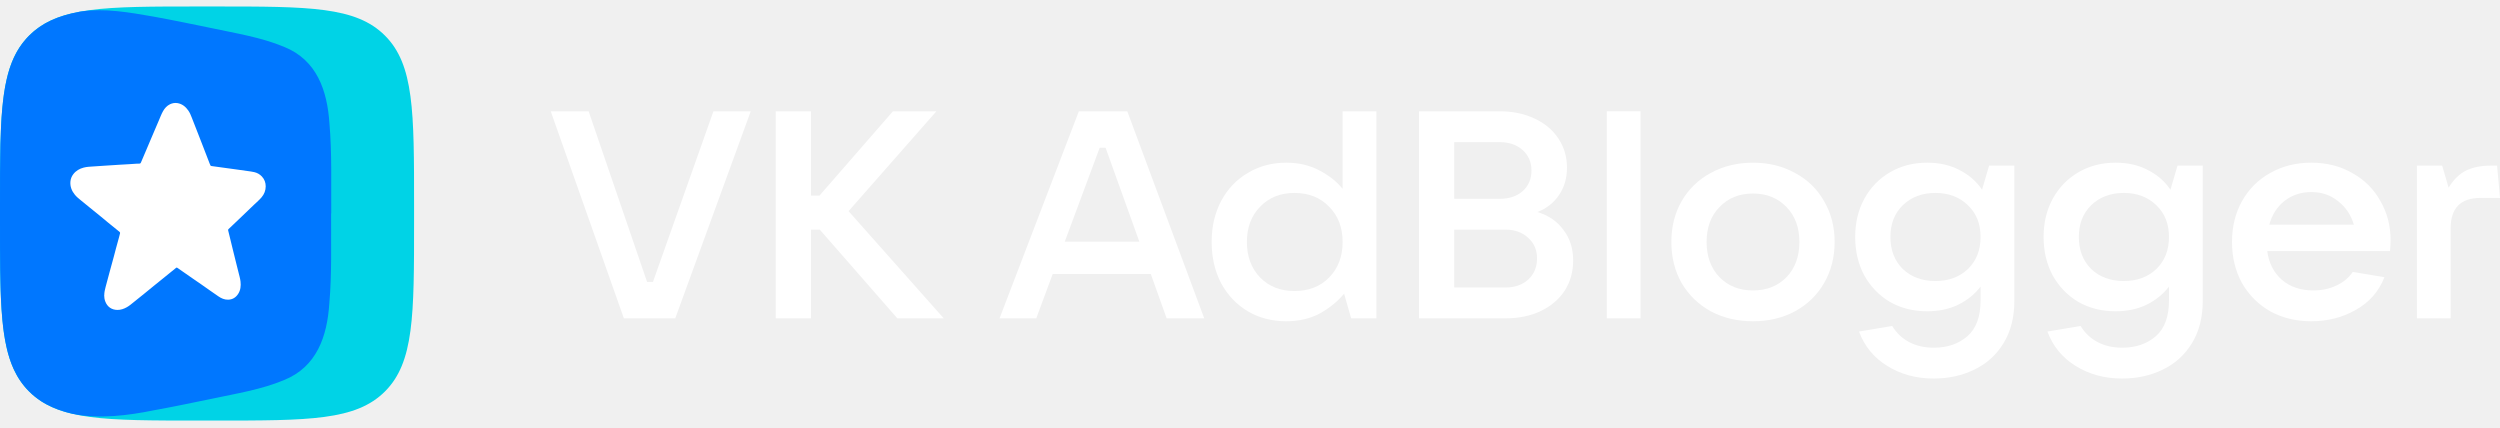
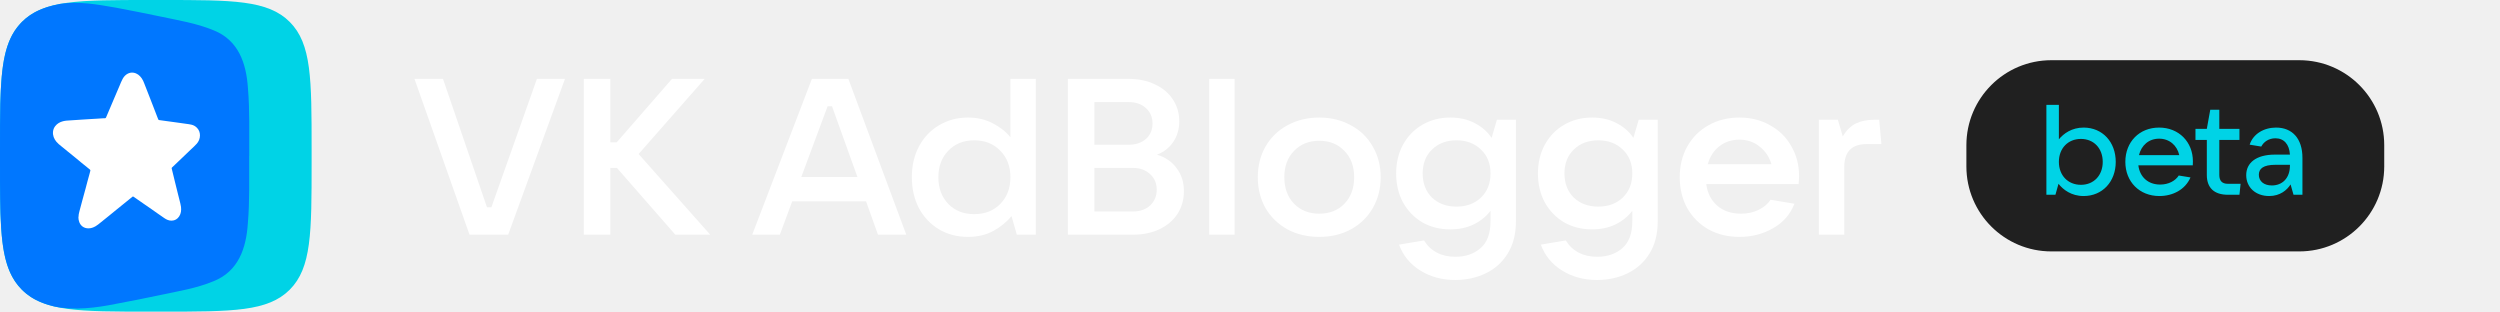
- <svg xmlns="http://www.w3.org/2000/svg" width="281" height="48" viewBox="0 0 281 48" fill="none">
-   <path d="M75.899 35.78H70.123L61.904 12.51H66.162L72.731 31.687H73.391L80.19 12.51H84.382L75.899 35.78Z" fill="white" />
-   <path d="M95.379 23.733L106.074 35.78H100.859L92.145 25.812H91.154V35.78H87.194V12.51H91.154V21.983H92.112L100.364 12.51H105.249L95.379 23.733Z" fill="white" />
-   <path d="M135.356 35.78H131.131L129.349 30.796H118.324L116.476 35.78H112.35L121.262 12.51H126.708L135.356 35.78ZM123.606 16.603L119.678 27.165H128.062L124.266 16.603H123.606Z" fill="white" />
-   <path d="M144.574 36.11C142.968 36.11 141.526 35.736 140.25 34.988C138.974 34.218 137.973 33.162 137.246 31.819C136.542 30.455 136.19 28.915 136.19 27.198C136.19 25.482 136.542 23.953 137.246 22.61C137.973 21.246 138.974 20.19 140.25 19.442C141.526 18.671 142.968 18.286 144.574 18.286C145.96 18.286 147.193 18.572 148.271 19.145C149.349 19.695 150.229 20.388 150.911 21.224V12.51H154.707V35.78H151.869L151.076 33.008C150.372 33.866 149.47 34.603 148.37 35.219C147.27 35.813 146.004 36.11 144.574 36.11ZM145.498 32.711C147.105 32.711 148.403 32.204 149.393 31.192C150.405 30.158 150.911 28.827 150.911 27.198C150.911 25.57 150.405 24.25 149.393 23.237C148.403 22.203 147.105 21.686 145.498 21.686C143.914 21.686 142.627 22.203 141.636 23.237C140.646 24.25 140.151 25.57 140.151 27.198C140.151 28.827 140.646 30.158 141.636 31.192C142.627 32.204 143.914 32.711 145.498 32.711Z" fill="white" />
-   <path d="M172.796 23.831C174.05 24.206 175.029 24.877 175.734 25.845C176.46 26.791 176.823 27.935 176.823 29.278C176.823 30.554 176.504 31.687 175.866 32.678C175.227 33.646 174.336 34.405 173.192 34.955C172.048 35.505 170.727 35.78 169.231 35.78H159.494V12.51H168.571C170.045 12.51 171.355 12.785 172.499 13.335C173.643 13.863 174.534 14.611 175.172 15.58C175.811 16.548 176.13 17.637 176.13 18.847C176.13 20.014 175.833 21.037 175.238 21.917C174.644 22.797 173.83 23.435 172.796 23.831ZM163.455 15.976V22.346H168.571C169.627 22.346 170.485 22.06 171.145 21.488C171.806 20.894 172.136 20.124 172.136 19.177C172.136 18.231 171.806 17.461 171.145 16.867C170.485 16.273 169.627 15.976 168.571 15.976H163.455ZM169.231 32.314C170.265 32.314 171.112 32.017 171.773 31.423C172.433 30.807 172.763 30.015 172.763 29.047C172.763 28.101 172.433 27.33 171.773 26.736C171.112 26.12 170.265 25.812 169.231 25.812H163.455V32.314H169.231Z" fill="white" />
-   <path d="M184.399 35.78H180.603V12.51H184.399V35.78Z" fill="white" />
-   <path d="M197.037 36.11C195.277 36.11 193.692 35.736 192.284 34.988C190.898 34.218 189.808 33.162 189.016 31.819C188.246 30.455 187.861 28.915 187.861 27.198C187.861 25.482 188.246 23.953 189.016 22.61C189.808 21.246 190.898 20.19 192.284 19.442C193.692 18.671 195.277 18.286 197.037 18.286C198.797 18.286 200.371 18.671 201.757 19.442C203.165 20.19 204.255 21.246 205.025 22.61C205.817 23.953 206.213 25.482 206.213 27.198C206.213 28.915 205.817 30.455 205.025 31.819C204.255 33.162 203.165 34.218 201.757 34.988C200.371 35.736 198.797 36.11 197.037 36.11ZM197.037 32.645C198.577 32.645 199.832 32.149 200.8 31.159C201.768 30.147 202.252 28.827 202.252 27.198C202.252 25.57 201.768 24.261 200.8 23.27C199.832 22.258 198.577 21.752 197.037 21.752C195.497 21.752 194.242 22.258 193.274 23.27C192.306 24.261 191.822 25.57 191.822 27.198C191.822 28.827 192.306 30.147 193.274 31.159C194.242 32.149 195.497 32.645 197.037 32.645Z" fill="white" />
-   <path d="M217.336 42.547C215.377 42.547 213.639 42.074 212.121 41.127C210.624 40.203 209.568 38.916 208.952 37.266L212.682 36.638C213.166 37.431 213.804 38.036 214.596 38.454C215.388 38.872 216.312 39.081 217.369 39.081C218.887 39.081 220.141 38.652 221.132 37.794C222.122 36.935 222.617 35.593 222.617 33.767V32.215C221.957 33.074 221.11 33.756 220.075 34.262C219.063 34.746 217.908 34.988 216.61 34.988C215.047 34.988 213.65 34.636 212.418 33.932C211.207 33.206 210.25 32.215 209.546 30.961C208.864 29.685 208.523 28.244 208.523 26.637C208.523 25.031 208.864 23.601 209.546 22.346C210.25 21.07 211.207 20.08 212.418 19.375C213.65 18.649 215.047 18.286 216.61 18.286C217.996 18.286 219.206 18.561 220.24 19.111C221.297 19.64 222.144 20.377 222.782 21.323L223.574 18.616H226.413V33.8C226.413 35.67 226.006 37.266 225.191 38.586C224.377 39.906 223.277 40.896 221.891 41.556C220.526 42.217 219.008 42.547 217.336 42.547ZM217.534 31.588C219.03 31.588 220.251 31.137 221.198 30.235C222.144 29.311 222.617 28.111 222.617 26.637C222.617 25.163 222.144 23.975 221.198 23.072C220.251 22.148 219.03 21.686 217.534 21.686C216.037 21.686 214.816 22.148 213.87 23.072C212.946 23.975 212.484 25.163 212.484 26.637C212.484 28.111 212.946 29.311 213.87 30.235C214.816 31.137 216.037 31.588 217.534 31.588Z" fill="white" />
-   <path d="M238.513 42.547C236.555 42.547 234.816 42.074 233.298 41.127C231.802 40.203 230.746 38.916 230.129 37.266L233.859 36.638C234.343 37.431 234.981 38.036 235.774 38.454C236.566 38.872 237.49 39.081 238.546 39.081C240.065 39.081 241.319 38.652 242.309 37.794C243.299 36.935 243.794 35.593 243.794 33.767V32.215C243.134 33.074 242.287 33.756 241.253 34.262C240.241 34.746 239.085 34.988 237.787 34.988C236.225 34.988 234.827 34.636 233.595 33.932C232.385 33.206 231.428 32.215 230.724 30.961C230.041 29.685 229.7 28.244 229.7 26.637C229.7 25.031 230.041 23.601 230.724 22.346C231.428 21.07 232.385 20.08 233.595 19.375C234.827 18.649 236.225 18.286 237.787 18.286C239.173 18.286 240.384 18.561 241.418 19.111C242.474 19.64 243.321 20.377 243.959 21.323L244.752 18.616H247.59V33.8C247.59 35.67 247.183 37.266 246.369 38.586C245.555 39.906 244.455 40.896 243.068 41.556C241.704 42.217 240.186 42.547 238.513 42.547ZM238.711 31.588C240.208 31.588 241.429 31.137 242.375 30.235C243.321 29.311 243.794 28.111 243.794 26.637C243.794 25.163 243.321 23.975 242.375 23.072C241.429 22.148 240.208 21.686 238.711 21.686C237.215 21.686 235.994 22.148 235.047 23.072C234.123 23.975 233.661 25.163 233.661 26.637C233.661 28.111 234.123 29.311 235.047 30.235C235.994 31.137 237.215 31.588 238.711 31.588Z" fill="white" />
-   <path d="M268.702 27C268.702 27.33 268.68 27.737 268.636 28.221H254.839C255.015 29.564 255.565 30.642 256.489 31.456C257.413 32.248 258.591 32.645 260.021 32.645C260.989 32.645 261.858 32.458 262.628 32.083C263.421 31.709 264.026 31.203 264.444 30.565L268.009 31.159C267.393 32.743 266.325 33.965 264.807 34.823C263.311 35.681 261.638 36.11 259.79 36.11C258.073 36.11 256.533 35.736 255.169 34.988C253.827 34.218 252.77 33.162 252 31.819C251.252 30.455 250.878 28.915 250.878 27.198C250.878 25.482 251.252 23.953 252 22.61C252.77 21.246 253.827 20.19 255.169 19.442C256.533 18.671 258.073 18.286 259.79 18.286C261.506 18.286 263.036 18.671 264.378 19.442C265.742 20.19 266.798 21.235 267.547 22.577C268.317 23.898 268.702 25.372 268.702 27ZM259.79 21.587C258.646 21.587 257.644 21.917 256.786 22.577C255.95 23.237 255.378 24.129 255.07 25.251H264.576C264.246 24.151 263.652 23.27 262.793 22.61C261.957 21.928 260.956 21.587 259.79 21.587Z" fill="white" />
-   <path d="M271.66 35.78V18.616H274.498L275.224 21.092C275.775 20.19 276.424 19.552 277.172 19.177C277.942 18.803 278.866 18.616 279.944 18.616H280.671L281.001 22.247H278.822C276.578 22.247 275.455 23.38 275.455 25.647V35.78H271.66Z" fill="white" />
-   <path d="M0 23.069C0 12.537 0 7.273 3.272 4.001C6.544 0.729 11.808 0.729 22.34 0.729H24.202C34.734 0.729 39.998 0.729 43.27 4.001C46.542 7.273 46.542 12.537 46.542 23.069V24.931C46.542 35.463 46.542 40.727 43.27 43.999C39.998 47.271 34.734 47.271 24.202 47.271H22.34C11.808 47.271 6.544 47.271 3.272 43.999C0 40.727 0 35.463 0 24.931V23.069Z" fill="#00D3E6" />
-   <path d="M37.231 24C37.208 20.63 37.319 17.251 37.031 13.886C36.784 10.191 35.63 6.747 31.921 5.262C29.347 4.192 26.578 3.759 23.865 3.177C21.678 2.73 19.495 2.274 17.303 1.874C14.566 1.399 11.76 0.883 8.987 1.311C8.963 1.311 8.94 1.32 8.917 1.325C6.487 1.781 4.696 2.581 3.276 4.001C3.276 4.001 3.272 4.006 3.267 4.01C3.202 4.075 3.141 4.145 3.076 4.21C3.025 4.262 2.978 4.317 2.932 4.369C0.745 6.826 0.191 10.382 0.047 16.241C0 18.233 0 20.495 0 23.069V24.931C0 28.882 0 32.089 0.172 34.728C0.172 34.732 0.172 34.737 0.172 34.746C0.2 35.137 0.228 35.514 0.261 35.882C0.47 38.158 0.852 39.978 1.531 41.472C1.973 42.435 2.536 43.268 3.267 43.999C3.486 44.218 3.714 44.422 3.951 44.609C3.965 44.623 3.984 44.632 3.998 44.646C4.202 44.809 4.416 44.958 4.631 45.102C4.705 45.153 4.784 45.2 4.863 45.246C4.97 45.311 5.082 45.372 5.189 45.432C6.055 45.907 7.041 46.256 8.172 46.517C11.109 47.122 14.394 46.708 17.289 46.117C19.486 45.721 21.668 45.26 23.851 44.813C26.564 44.232 29.333 43.799 31.907 42.728C35.616 41.239 36.77 37.809 37.017 34.104C37.31 30.744 37.198 27.365 37.217 23.991L37.231 24Z" fill="#0077FF" />
-   <path d="M11.719 33.178C11.719 32.866 11.788 32.563 11.867 32.266C12.021 31.698 12.17 31.125 12.324 30.557C12.477 29.999 12.631 29.436 12.784 28.877C12.873 28.547 12.957 28.216 13.045 27.886C13.152 27.49 13.264 27.095 13.371 26.699C13.413 26.541 13.455 26.387 13.492 26.229C13.51 26.159 13.492 26.103 13.431 26.057C12.994 25.708 12.561 25.354 12.128 25C11.882 24.796 11.635 24.591 11.388 24.386C10.969 24.046 10.55 23.706 10.132 23.367C9.806 23.101 9.48 22.831 9.149 22.566C8.893 22.361 8.638 22.157 8.423 21.901C8.065 21.463 7.865 20.974 7.916 20.397C7.944 20.095 8.051 19.82 8.242 19.574C8.54 19.187 8.94 18.959 9.405 18.838C9.768 18.741 10.136 18.736 10.504 18.708C10.876 18.685 11.253 18.666 11.626 18.633C11.835 18.615 12.04 18.61 12.249 18.592C12.668 18.559 13.092 18.545 13.51 18.512C13.832 18.485 14.157 18.475 14.479 18.457C14.781 18.438 15.084 18.415 15.391 18.396C15.484 18.391 15.577 18.391 15.67 18.391C15.754 18.391 15.805 18.354 15.838 18.275C16.042 17.791 16.252 17.307 16.456 16.823C16.643 16.386 16.829 15.953 17.01 15.515C17.29 14.854 17.569 14.193 17.857 13.533C18.011 13.183 18.137 12.825 18.328 12.49C18.514 12.159 18.765 11.885 19.109 11.717C19.37 11.592 19.645 11.545 19.933 11.587C20.468 11.671 20.85 11.983 21.153 12.406C21.325 12.648 21.441 12.914 21.544 13.188C21.772 13.774 22.004 14.361 22.232 14.947C22.433 15.459 22.633 15.967 22.828 16.479C23.07 17.102 23.312 17.73 23.554 18.359C23.582 18.433 23.619 18.503 23.647 18.578C23.666 18.629 23.708 18.657 23.759 18.661C24.154 18.708 24.546 18.768 24.941 18.824C25.383 18.889 25.83 18.945 26.277 19.006C26.784 19.076 27.291 19.15 27.799 19.22C28.055 19.257 28.315 19.285 28.571 19.346C28.906 19.42 29.195 19.583 29.437 19.839C29.73 20.151 29.865 20.528 29.865 20.947C29.865 21.412 29.698 21.826 29.4 22.18C29.153 22.473 28.855 22.72 28.581 22.985C28.129 23.418 27.673 23.855 27.222 24.288C26.891 24.605 26.561 24.921 26.226 25.238C26.049 25.405 25.872 25.573 25.695 25.74C25.644 25.787 25.625 25.833 25.644 25.899C25.728 26.22 25.802 26.541 25.881 26.862C25.97 27.225 26.053 27.593 26.146 27.956C26.226 28.254 26.3 28.556 26.37 28.859C26.435 29.138 26.514 29.408 26.575 29.687C26.645 29.99 26.738 30.292 26.803 30.595C26.882 30.944 26.998 31.288 27.035 31.646C27.087 32.135 27.045 32.619 26.761 33.047C26.5 33.443 26.133 33.671 25.644 33.685C25.23 33.694 24.876 33.536 24.546 33.308C24.22 33.085 23.898 32.861 23.573 32.633C23.247 32.405 22.926 32.172 22.6 31.949C22.284 31.73 21.962 31.512 21.646 31.293C21.404 31.125 21.166 30.958 20.924 30.79C20.589 30.557 20.259 30.329 19.924 30.097C19.877 30.064 19.84 30.069 19.798 30.101C19.375 30.446 18.951 30.79 18.528 31.13C18.146 31.437 17.769 31.744 17.387 32.051C17.006 32.363 16.629 32.675 16.247 32.982C15.838 33.317 15.423 33.643 15.009 33.978C14.772 34.169 14.539 34.369 14.269 34.523C13.929 34.718 13.566 34.844 13.175 34.835C12.561 34.821 12.068 34.504 11.835 33.89C11.746 33.657 11.709 33.415 11.709 33.164L11.719 33.178Z" fill="white" />
+ <svg xmlns="http://www.w3.org/2000/svg" width="353" height="44" viewBox="0 0 353 44" fill="none">
+   <path d="M71.755 33.137H66.294L58.524 11.137H62.55L68.76 29.267H69.384L75.812 11.137H79.775L71.755 33.137Z" fill="white" />
+   <path d="M90.171 21.747L100.282 33.137H95.351L87.113 23.713H86.177V33.137H82.433V11.137H86.177V20.093H87.082L94.883 11.137H99.501L90.171 21.747Z" fill="white" />
+   <path d="M127.965 33.137H123.971L122.286 28.425H111.863L110.116 33.137H106.215L114.64 11.137H119.789L127.965 33.137ZM116.856 15.007L113.143 24.992H121.069L117.48 15.007H116.856Z" fill="white" />
+   <path d="M136.679 33.449C135.161 33.449 133.798 33.095 132.591 32.388C131.385 31.66 130.438 30.661 129.752 29.392C129.086 28.102 128.753 26.646 128.753 25.024C128.753 23.401 129.086 21.955 129.752 20.686C130.438 19.396 131.385 18.398 132.591 17.691C133.798 16.962 135.161 16.598 136.679 16.598C137.99 16.598 139.155 16.869 140.174 17.41C141.194 17.93 142.026 18.585 142.671 19.376V11.137H146.259V33.137H143.576L142.827 30.516C142.161 31.327 141.308 32.024 140.268 32.606C139.228 33.168 138.032 33.449 136.679 33.449ZM137.553 30.235C139.072 30.235 140.299 29.756 141.235 28.799C142.192 27.822 142.671 26.563 142.671 25.024C142.671 23.484 142.192 22.236 141.235 21.279C140.299 20.301 139.072 19.812 137.553 19.812C136.055 19.812 134.838 20.301 133.902 21.279C132.966 22.236 132.498 23.484 132.498 25.024C132.498 26.563 132.966 27.822 133.902 28.799C134.838 29.756 136.055 30.235 137.553 30.235Z" fill="white" />
+   <path d="M163.36 21.841C164.546 22.194 165.471 22.829 166.137 23.744C166.824 24.639 167.167 25.721 167.167 26.99C167.167 28.196 166.865 29.267 166.262 30.204C165.659 31.119 164.816 31.837 163.734 32.357C162.653 32.877 161.404 33.137 159.99 33.137H150.784V11.137H159.366C160.759 11.137 161.997 11.398 163.079 11.918C164.161 12.417 165.003 13.124 165.607 14.04C166.21 14.955 166.512 15.985 166.512 17.129C166.512 18.231 166.231 19.199 165.669 20.031C165.107 20.863 164.338 21.466 163.36 21.841ZM154.529 14.414V20.437H159.366C160.364 20.437 161.176 20.166 161.8 19.625C162.424 19.064 162.736 18.335 162.736 17.441C162.736 16.546 162.424 15.818 161.8 15.257C161.176 14.695 160.364 14.414 159.366 14.414H154.529ZM159.99 29.86C160.968 29.86 161.768 29.58 162.393 29.018C163.017 28.435 163.329 27.686 163.329 26.771C163.329 25.877 163.017 25.148 162.393 24.587C161.768 24.004 160.968 23.713 159.99 23.713H154.529V29.86H159.99Z" fill="white" />
+   <path d="M174.329 33.137H170.741V11.137H174.329V33.137Z" fill="white" />
+   <path d="M186.277 33.449C184.613 33.449 183.115 33.095 181.784 32.388C180.473 31.66 179.443 30.661 178.694 29.392C177.966 28.102 177.602 26.646 177.602 25.024C177.602 23.401 177.966 21.955 178.694 20.686C179.443 19.396 180.473 18.398 181.784 17.691C183.115 16.962 184.613 16.598 186.277 16.598C187.941 16.598 189.429 16.962 190.739 17.691C192.071 18.398 193.101 19.396 193.829 20.686C194.578 21.955 194.952 23.401 194.952 25.024C194.952 26.646 194.578 28.102 193.829 29.392C193.101 30.661 192.071 31.66 190.739 32.388C189.429 33.095 187.941 33.449 186.277 33.449ZM186.277 30.172C187.733 30.172 188.919 29.704 189.834 28.768C190.75 27.811 191.207 26.563 191.207 25.024C191.207 23.484 190.75 22.246 189.834 21.31C188.919 20.353 187.733 19.875 186.277 19.875C184.821 19.875 183.635 20.353 182.72 21.31C181.804 22.246 181.347 23.484 181.347 25.024C181.347 26.563 181.804 27.811 182.72 28.768C183.635 29.704 184.821 30.172 186.277 30.172Z" fill="white" />
+   <path d="M205.467 39.534C203.616 39.534 201.972 39.087 200.537 38.192C199.122 37.318 198.124 36.101 197.541 34.541L201.067 33.948C201.525 34.697 202.128 35.269 202.877 35.664C203.626 36.06 204.5 36.257 205.499 36.257C206.934 36.257 208.12 35.852 209.056 35.04C209.992 34.229 210.46 32.96 210.46 31.233V29.767C209.836 30.578 209.035 31.223 208.057 31.701C207.1 32.159 206.008 32.388 204.781 32.388C203.304 32.388 201.983 32.055 200.818 31.389C199.674 30.703 198.769 29.767 198.103 28.581C197.458 27.374 197.136 26.012 197.136 24.493C197.136 22.975 197.458 21.622 198.103 20.437C198.769 19.23 199.674 18.294 200.818 17.628C201.983 16.942 203.304 16.598 204.781 16.598C206.091 16.598 207.236 16.858 208.213 17.378C209.212 17.878 210.013 18.575 210.616 19.469L211.365 16.91H214.049V31.265C214.049 33.033 213.664 34.541 212.894 35.789C212.124 37.038 211.084 37.974 209.774 38.598C208.484 39.222 207.048 39.534 205.467 39.534ZM205.655 29.174C207.069 29.174 208.224 28.747 209.118 27.895C210.013 27.021 210.46 25.887 210.46 24.493C210.46 23.099 210.013 21.976 209.118 21.123C208.224 20.249 207.069 19.812 205.655 19.812C204.24 19.812 203.085 20.249 202.191 21.123C201.317 21.976 200.88 23.099 200.88 24.493C200.88 25.887 201.317 27.021 202.191 27.895C203.085 28.747 204.24 29.174 205.655 29.174Z" fill="white" />
+   <path d="M225.488 39.534C223.637 39.534 221.993 39.087 220.558 38.192C219.143 37.318 218.145 36.101 217.562 34.541L221.088 33.948C221.546 34.697 222.149 35.269 222.898 35.664C223.647 36.06 224.521 36.257 225.52 36.257C226.955 36.257 228.141 35.852 229.077 35.04C230.013 34.229 230.481 32.96 230.481 31.233V29.767C229.857 30.578 229.056 31.223 228.078 31.701C227.121 32.159 226.029 32.388 224.802 32.388C223.325 32.388 222.004 32.055 220.839 31.389C219.695 30.703 218.79 29.767 218.124 28.581C217.479 27.374 217.157 26.012 217.157 24.493C217.157 22.975 217.479 21.622 218.124 20.437C218.79 19.23 219.695 18.294 220.839 17.628C222.004 16.942 223.325 16.598 224.802 16.598C226.112 16.598 227.257 16.858 228.234 17.378C229.233 17.878 230.034 18.575 230.637 19.469L231.386 16.91H234.07V31.265C234.07 33.033 233.685 34.541 232.915 35.789C232.145 37.038 231.105 37.974 229.795 38.598C228.505 39.222 227.069 39.534 225.488 39.534ZM225.676 29.174C227.09 29.174 228.245 28.747 229.139 27.895C230.034 27.021 230.481 25.887 230.481 24.493C230.481 23.099 230.034 21.976 229.139 21.123C228.245 20.249 227.09 19.812 225.676 19.812C224.261 19.812 223.106 20.249 222.212 21.123C221.338 21.976 220.901 23.099 220.901 24.493C220.901 25.887 221.338 27.021 222.212 27.895C223.106 28.747 224.261 29.174 225.676 29.174Z" fill="white" />
+   <path d="M254.028 24.836C254.028 25.148 254.007 25.533 253.966 25.991H240.922C241.089 27.26 241.609 28.279 242.482 29.049C243.356 29.798 244.469 30.172 245.821 30.172C246.737 30.172 247.558 29.996 248.287 29.642C249.035 29.288 249.608 28.81 250.003 28.207L253.373 28.768C252.79 30.266 251.782 31.421 250.346 32.232C248.931 33.043 247.35 33.449 245.603 33.449C243.98 33.449 242.524 33.095 241.234 32.388C239.965 31.66 238.967 30.661 238.239 29.392C237.531 28.102 237.178 26.646 237.178 25.024C237.178 23.401 237.531 21.955 238.239 20.686C238.967 19.396 239.965 18.398 241.234 17.691C242.524 16.962 243.98 16.598 245.603 16.598C247.226 16.598 248.671 16.962 249.94 17.691C251.23 18.398 252.229 19.386 252.936 20.655C253.664 21.903 254.028 23.297 254.028 24.836ZM245.603 19.719C244.521 19.719 243.575 20.031 242.763 20.655C241.973 21.279 241.432 22.122 241.141 23.183H250.128C249.816 22.142 249.254 21.31 248.443 20.686C247.652 20.041 246.706 19.719 245.603 19.719Z" fill="white" />
+   <path d="M256.824 33.137V16.91H259.508L260.195 19.251C260.715 18.398 261.328 17.795 262.036 17.441C262.764 17.087 263.638 16.91 264.657 16.91H265.343L265.655 20.343H263.596C261.474 20.343 260.413 21.414 260.413 23.557V33.137H256.824Z" fill="white" />
+   <path d="M0 21.12C0 11.163 0 6.186 3.093 3.093C6.186 6.10352e-05 11.163 6.10352e-05 21.12 6.10352e-05H22.88C32.837 6.10352e-05 37.814 6.10352e-05 40.907 3.093C44 6.186 44 11.163 44 21.12V22.88C44 32.837 44 37.814 40.907 40.907C37.814 44 32.837 44 22.88 44H21.12C11.163 44 6.186 44 3.093 40.907C0 37.814 0 32.837 0 22.88V21.12Z" fill="#00D3E6" />
+   <path d="M35.197 22C35.175 18.814 35.281 15.62 35.008 12.439C34.775 8.945 33.684 5.689 30.177 4.285C27.744 3.273 25.127 2.864 22.562 2.314C20.494 1.892 18.43 1.461 16.358 1.082C13.771 0.633 11.118 0.145 8.496 0.55C8.474 0.55 8.452 0.559 8.43 0.563C6.133 0.994 4.439 1.751 3.097 3.093C3.097 3.093 3.093 3.097 3.089 3.102C3.027 3.163 2.97 3.229 2.908 3.291C2.86 3.339 2.816 3.392 2.772 3.441C0.704 5.764 0.18 9.125 0.044 14.665C0 16.548 0 18.687 0 21.12V22.88C0 26.615 0 29.647 0.163 32.142C0.163 32.146 0.163 32.151 0.163 32.159C0.189 32.529 0.216 32.885 0.246 33.233C0.444 35.385 0.805 37.105 1.448 38.517C1.865 39.428 2.398 40.216 3.089 40.907C3.295 41.113 3.511 41.307 3.735 41.483C3.749 41.496 3.766 41.505 3.779 41.518C3.973 41.672 4.175 41.813 4.378 41.949C4.448 41.998 4.523 42.042 4.598 42.086C4.699 42.147 4.804 42.205 4.906 42.262C5.724 42.711 6.657 43.041 7.726 43.287C10.502 43.859 13.608 43.467 16.345 42.909C18.422 42.535 20.485 42.099 22.548 41.677C25.113 41.127 27.731 40.717 30.164 39.705C33.671 38.297 34.762 35.055 34.995 31.552C35.272 28.375 35.167 25.181 35.184 21.991L35.197 22Z" fill="#0077FF" />
+   <path d="M11.079 30.676C11.079 30.382 11.145 30.096 11.22 29.814C11.365 29.277 11.506 28.736 11.651 28.199C11.796 27.671 11.942 27.139 12.087 26.611C12.17 26.298 12.25 25.986 12.333 25.674C12.434 25.3 12.54 24.926 12.641 24.552C12.681 24.402 12.72 24.257 12.756 24.107C12.773 24.041 12.756 23.988 12.698 23.944C12.285 23.614 11.876 23.28 11.466 22.946C11.233 22.752 11 22.558 10.767 22.365C10.371 22.044 9.975 21.722 9.579 21.401C9.271 21.15 8.963 20.895 8.65 20.644C8.408 20.451 8.166 20.257 7.964 20.015C7.625 19.602 7.436 19.14 7.484 18.594C7.511 18.308 7.612 18.049 7.792 17.815C8.074 17.45 8.452 17.235 8.892 17.12C9.236 17.028 9.583 17.023 9.931 16.997C10.283 16.975 10.639 16.957 10.991 16.927C11.189 16.909 11.383 16.904 11.581 16.887C11.977 16.856 12.377 16.843 12.773 16.812C13.077 16.786 13.385 16.777 13.688 16.759C13.974 16.742 14.26 16.72 14.551 16.702C14.639 16.698 14.727 16.698 14.815 16.698C14.894 16.698 14.942 16.663 14.973 16.588C15.167 16.13 15.365 15.672 15.558 15.215C15.734 14.801 15.91 14.392 16.082 13.979C16.346 13.354 16.61 12.729 16.883 12.104C17.028 11.774 17.147 11.435 17.327 11.118C17.503 10.806 17.741 10.546 18.066 10.388C18.313 10.269 18.572 10.225 18.845 10.265C19.351 10.344 19.712 10.639 19.998 11.039C20.161 11.268 20.271 11.519 20.368 11.778C20.583 12.333 20.803 12.887 21.019 13.442C21.208 13.926 21.397 14.405 21.582 14.889C21.811 15.479 22.04 16.073 22.268 16.667C22.295 16.737 22.33 16.803 22.356 16.874C22.374 16.922 22.414 16.948 22.462 16.953C22.836 16.997 23.206 17.054 23.58 17.107C23.998 17.169 24.42 17.221 24.842 17.279C25.322 17.345 25.802 17.415 26.281 17.481C26.523 17.516 26.77 17.543 27.012 17.6C27.328 17.67 27.601 17.824 27.83 18.066C28.107 18.361 28.235 18.717 28.235 19.113C28.235 19.553 28.076 19.945 27.795 20.279C27.562 20.556 27.28 20.79 27.02 21.04C26.594 21.45 26.162 21.863 25.736 22.272C25.423 22.572 25.111 22.871 24.794 23.17C24.627 23.328 24.46 23.487 24.292 23.645C24.244 23.689 24.226 23.733 24.244 23.795C24.323 24.098 24.394 24.402 24.468 24.706C24.552 25.049 24.631 25.396 24.719 25.74C24.794 26.021 24.864 26.307 24.93 26.593C24.992 26.857 25.067 27.112 25.124 27.376C25.19 27.662 25.278 27.948 25.34 28.234C25.414 28.564 25.524 28.89 25.56 29.229C25.608 29.691 25.568 30.148 25.3 30.553C25.054 30.927 24.706 31.143 24.244 31.156C23.852 31.165 23.518 31.015 23.206 30.8C22.898 30.588 22.594 30.377 22.286 30.162C21.978 29.946 21.674 29.726 21.366 29.515C21.067 29.308 20.764 29.101 20.464 28.894C20.236 28.736 20.011 28.578 19.782 28.419C19.466 28.199 19.153 27.984 18.836 27.764C18.792 27.733 18.757 27.737 18.718 27.768C18.317 28.094 17.917 28.419 17.516 28.74C17.156 29.031 16.799 29.321 16.438 29.612C16.078 29.906 15.721 30.201 15.36 30.492C14.973 30.808 14.582 31.116 14.19 31.433C13.966 31.614 13.746 31.803 13.49 31.948C13.169 32.133 12.826 32.252 12.456 32.243C11.876 32.23 11.409 31.93 11.189 31.35C11.106 31.13 11.07 30.901 11.07 30.663L11.079 30.676Z" fill="white" />
+   <rect x="277.654" y="8.5" width="59" height="27" rx="12" fill="#202020" />
+   <path d="M294.206 27.68C292.478 27.68 291.308 26.78 290.66 25.952L290.228 27.5H288.95V14.81H290.714V19.67C291.38 18.86 292.532 18.014 294.206 18.014C296.852 18.014 298.742 20.03 298.742 22.856C298.742 25.664 296.852 27.68 294.206 27.68ZM293.828 26.096C295.646 26.096 296.906 24.764 296.906 22.856C296.906 20.948 295.646 19.616 293.828 19.616C291.992 19.616 290.714 20.948 290.714 22.856C290.714 24.764 291.992 26.096 293.828 26.096ZM309.638 22.784C309.638 22.982 309.638 23.144 309.62 23.342H301.934C302.132 24.98 303.302 26.06 305.012 26.06C306.218 26.06 307.172 25.52 307.64 24.782L309.296 25.052C308.558 26.78 306.794 27.68 304.904 27.68C302.096 27.68 300.098 25.664 300.098 22.856C300.098 20.03 302.078 18.014 304.868 18.014C307.658 18.014 309.638 20.048 309.638 22.784ZM304.868 19.58C303.428 19.58 302.366 20.498 302.024 21.902H307.712C307.406 20.534 306.326 19.58 304.868 19.58ZM314.573 25.952H316.373L316.211 27.5H314.573C312.629 27.5 311.603 26.51 311.603 24.71V19.76H310.001V18.194H311.603L312.089 15.494H313.367V18.194H316.211V19.76H313.367V24.71C313.367 25.538 313.763 25.952 314.573 25.952ZM321.378 18.014C323.664 18.014 325.104 19.562 325.104 22.28V27.5H323.844L323.43 26.042C322.926 26.834 321.954 27.68 320.406 27.68C318.498 27.68 317.166 26.456 317.166 24.728C317.166 23.018 318.534 21.83 321.234 21.83H323.34C323.25 20.372 322.494 19.526 321.288 19.526C320.352 19.526 319.632 20.03 319.29 20.696L317.652 20.426C318.138 18.914 319.65 18.014 321.378 18.014ZM320.784 26.186C322.26 26.186 323.34 25.16 323.34 23.378V23.27H321.288C319.56 23.27 318.948 23.828 318.948 24.674C318.948 25.592 319.668 26.186 320.784 26.186Z" fill="#00D3E6" />
</svg>
